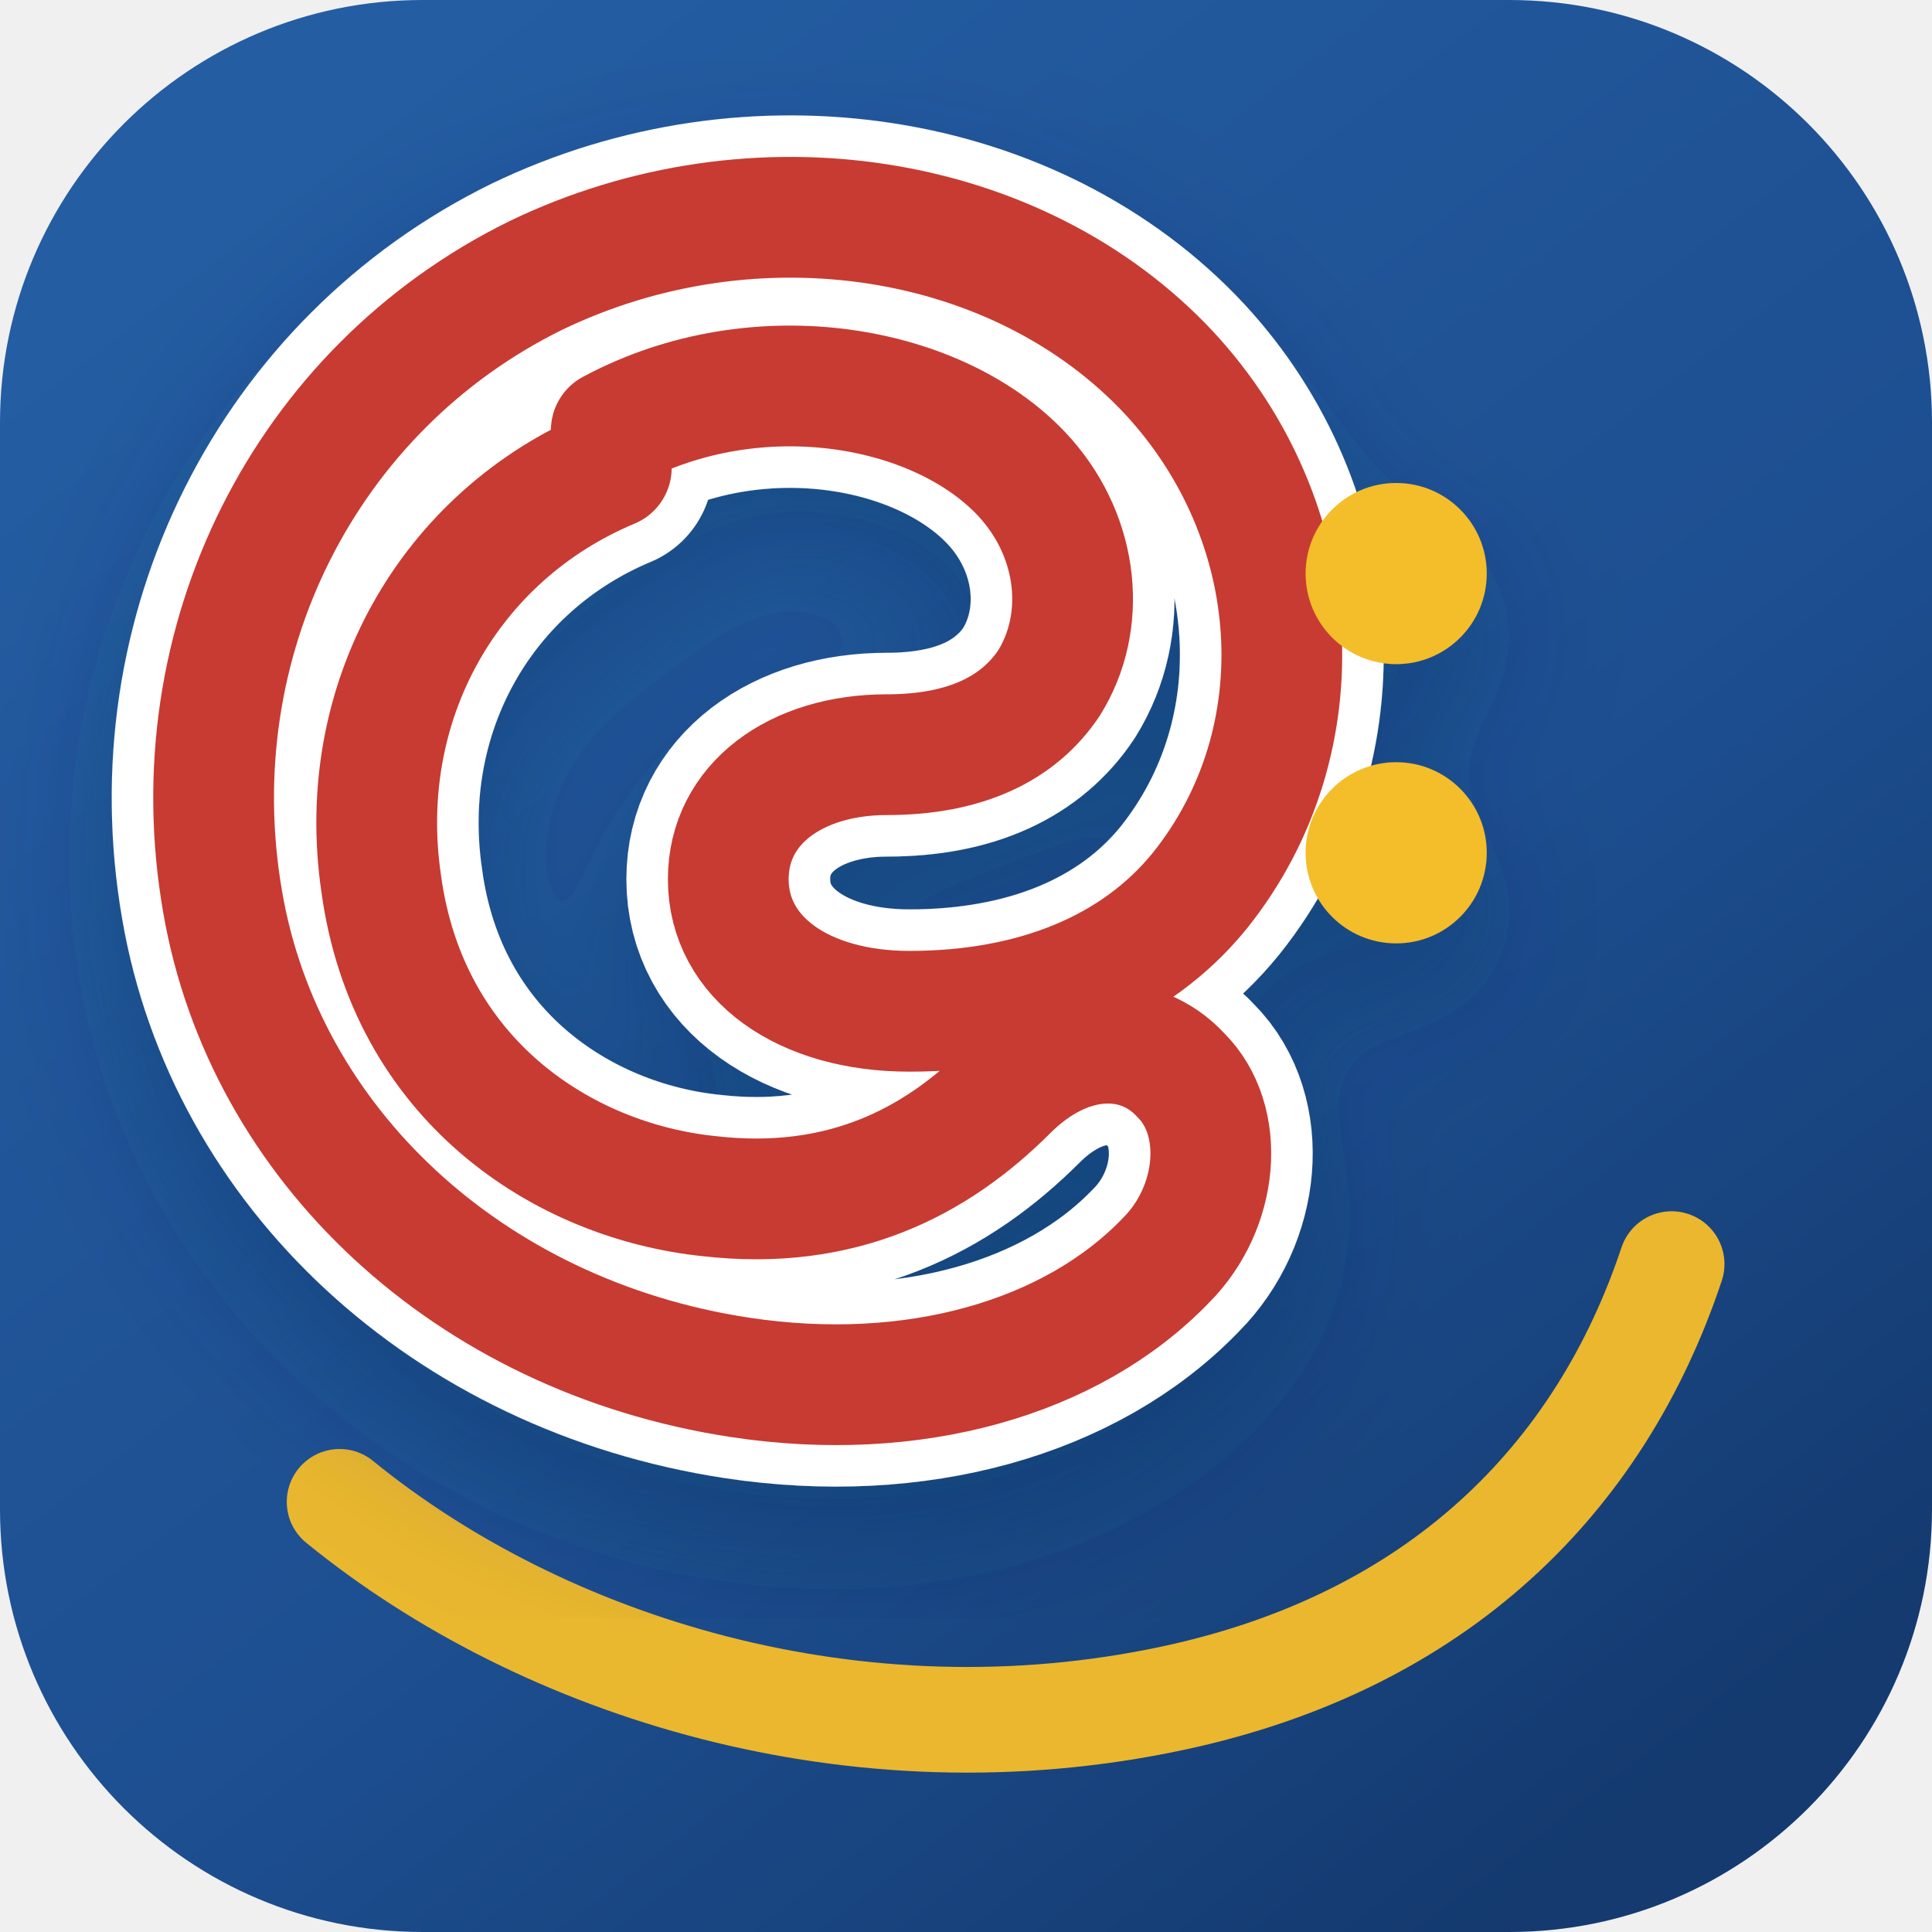
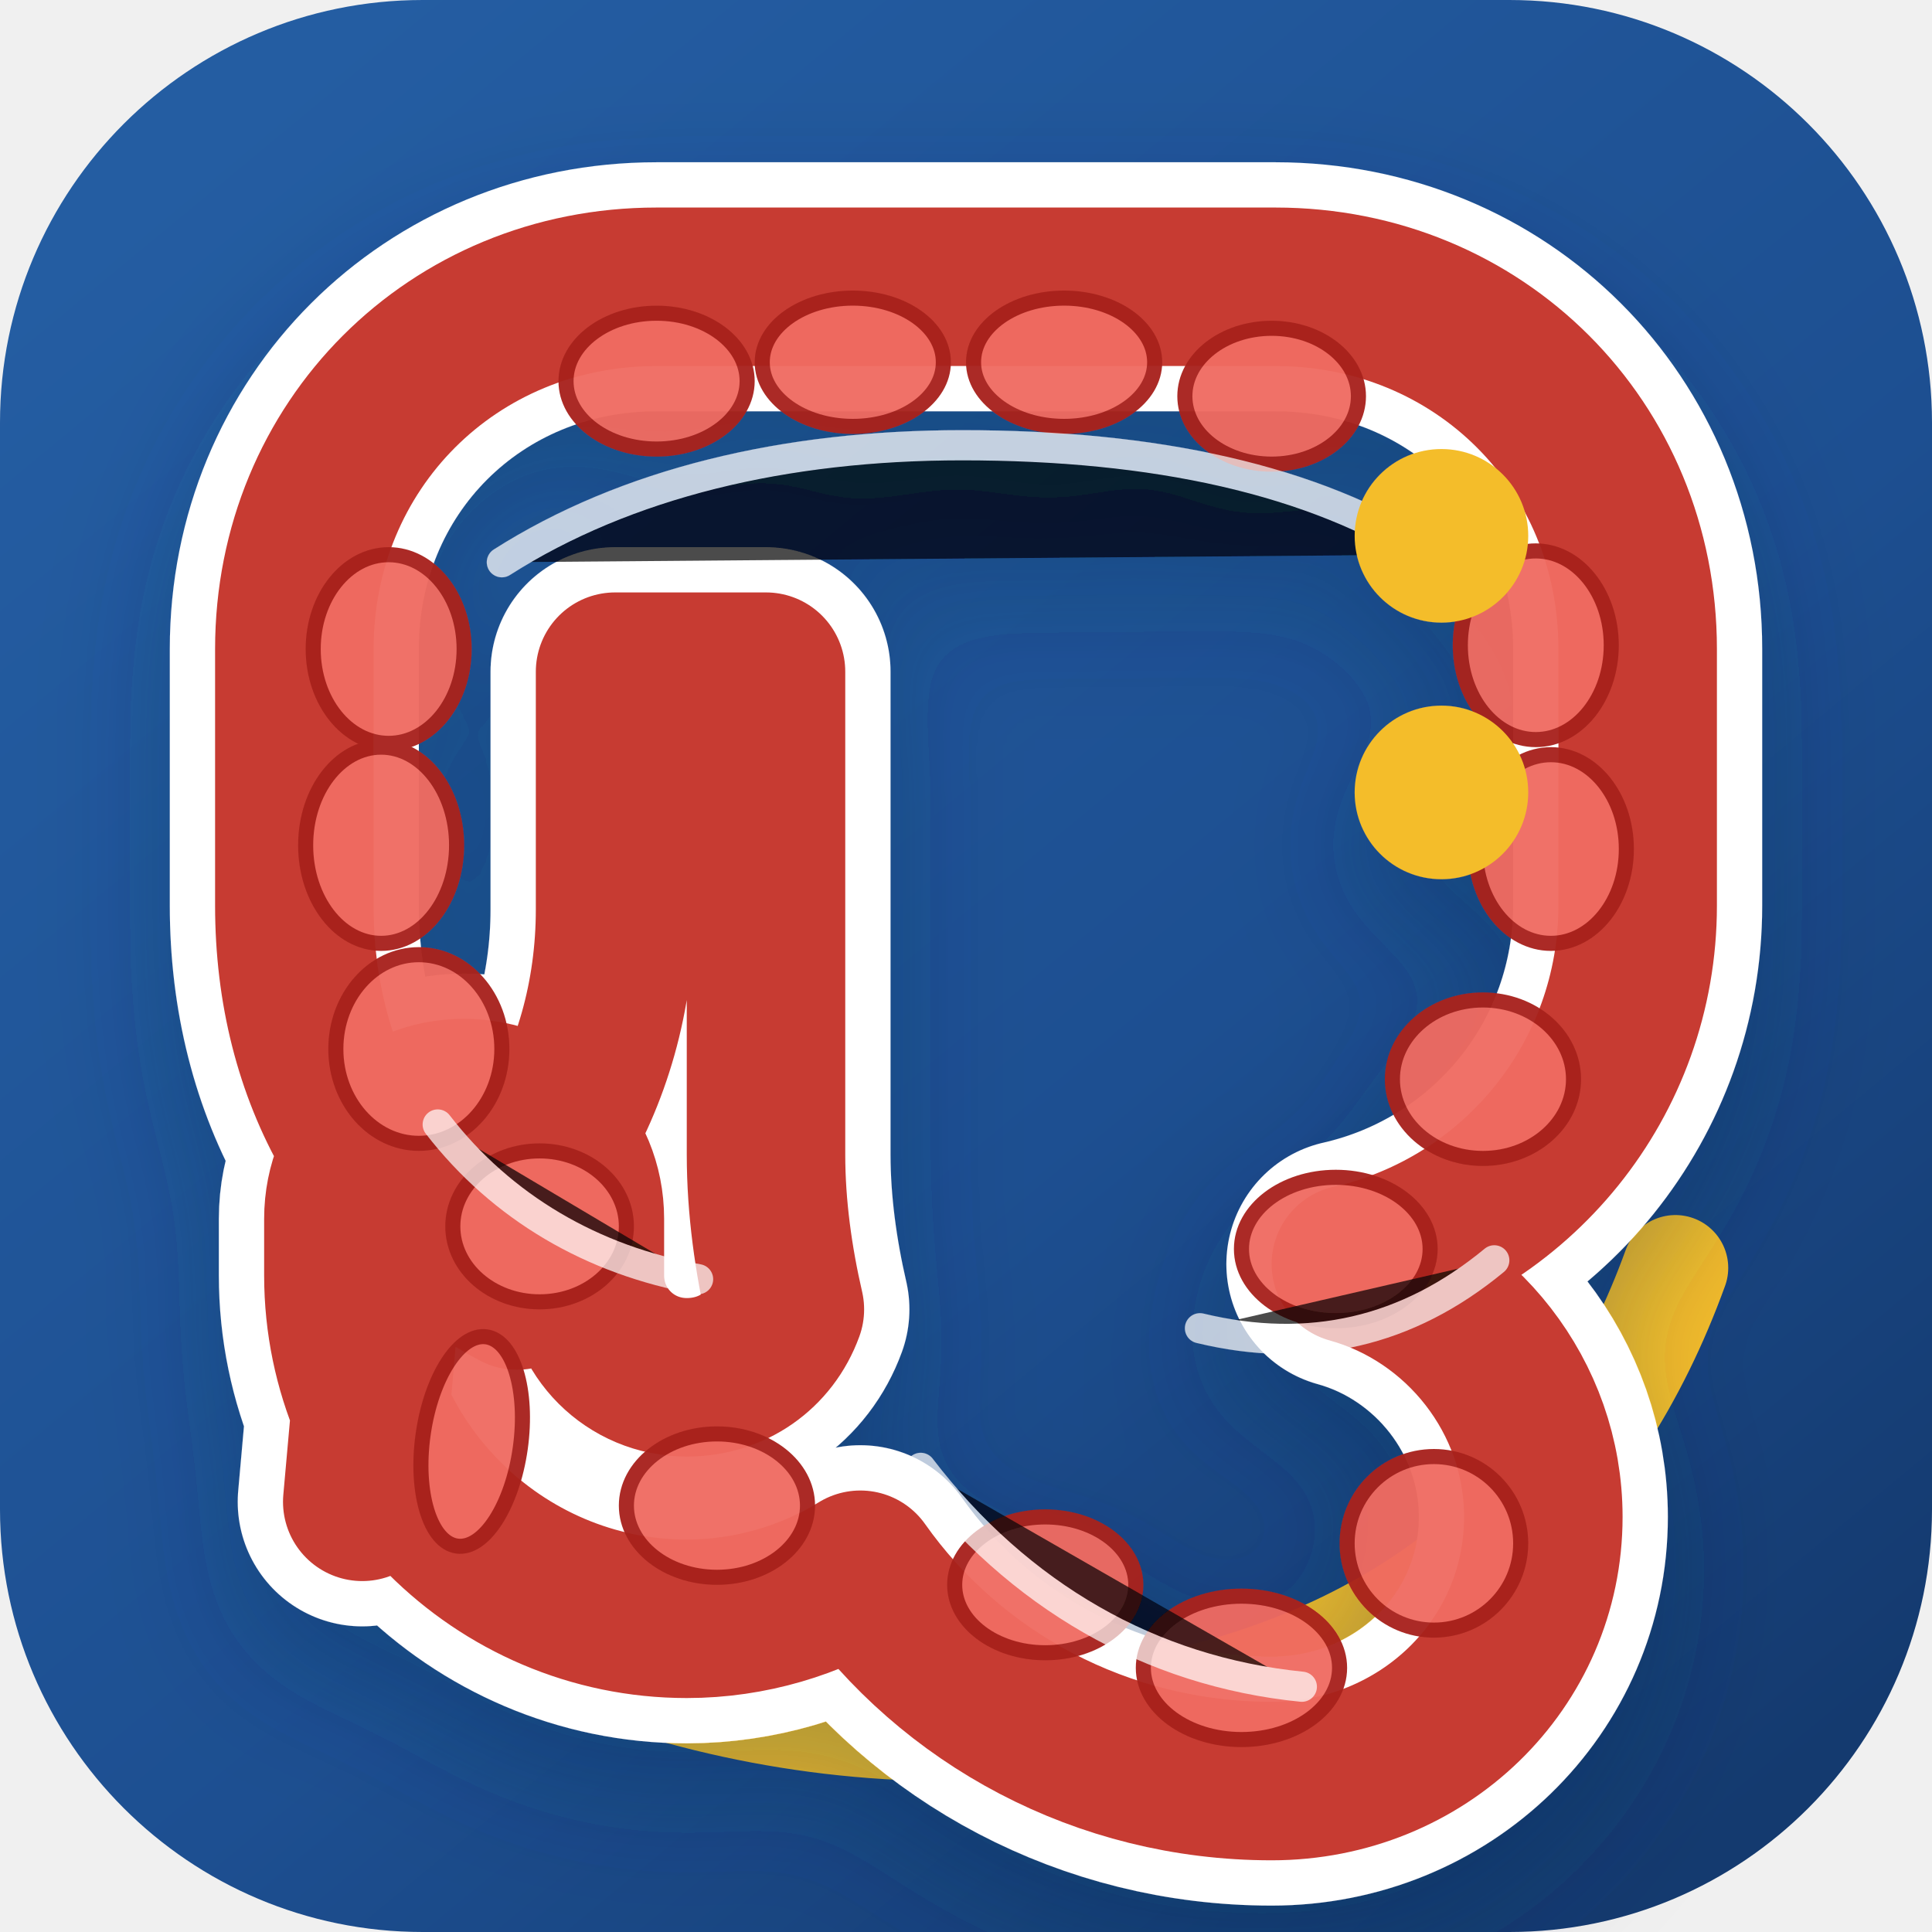
<svg xmlns="http://www.w3.org/2000/svg" viewBox="0 0 512 512" role="img" aria-labelledby="title desc">
  <defs>
-     <linearGradient id="bg" x1="84" x2="430" y1="34" y2="486" gradientUnits="userSpaceOnUse">
+     <linearGradient id="bg" x1="64" x2="448" y1="28" y2="492" gradientUnits="userSpaceOnUse">
      <stop offset="0" stop-color="#245da2" />
      <stop offset="0.58" stop-color="#1d4f91" />
      <stop offset="1" stop-color="#143a6f" />
    </linearGradient>
    <filter id="shadow" x="-20%" y="-20%" width="140%" height="140%">
-       <feDropShadow dx="0" dy="16" stdDeviation="18" flood-color="#0d2c54" flood-opacity="0.28" />
+       <feDropShadow dx="0" dy="14" stdDeviation="16" flood-color="#0d2c54" flood-opacity="0.28" />
    </filter>
  </defs>
  <rect width="512" height="512" rx="112" fill="url(#bg)" />
-   <path d="M90 398c54 44 137 70 221 52 70-15 113-58 132-115" fill="none" stroke="#f4bd2a" stroke-width="28" stroke-linecap="round" opacity="0.95" />
+   <path d="M88 402c55 44 137 68 220 50 72-15 115-58 136-116" fill="none" stroke="#f4bd2a" stroke-width="28" stroke-linecap="round" />
  <g filter="url(#shadow)">
-     <path d="M162 124c-43 18-68 62-61 110 7 52 48 79 87 83 35 4 60-9 79-28 16-16 35-16 46-4 12 12 10 35-4 49-25 26-67 38-113 31-72-11-126-62-137-126-12-69 22-136 83-166 58-28 128-17 168 26 36 39 40 97 8 137-17 21-44 32-77 32-28 0-48-14-48-35 0-20 18-33 42-33 21 0 35-7 43-19 10-16 8-38-6-54-22-25-71-34-110-13z" fill="none" stroke="#ffffff" stroke-width="54" stroke-linecap="round" stroke-linejoin="round" />
-     <path d="M162 124c-43 18-68 62-61 110 7 52 48 79 87 83 35 4 60-9 79-28 16-16 35-16 46-4 12 12 10 35-4 49-25 26-67 38-113 31-72-11-126-62-137-126-12-69 22-136 83-166 58-28 128-17 168 26 36 39 40 97 8 137-17 21-44 32-77 32-28 0-48-14-48-35 0-20 18-33 42-33 21 0 35-7 43-19 10-16 8-38-6-54-22-25-71-34-110-13z" fill="none" stroke="#c73b32" stroke-width="32" stroke-linecap="round" stroke-linejoin="round" />
-     <circle cx="370" cy="152" r="24" fill="#f4bd2a" />
-     <circle cx="370" cy="226" r="24" fill="#f4bd2a" />
+     <path d="M137 342c-38-20-59-57-59-102v-68c0-54 42-96 96-96h164c54 0 96 42 96 96v68c0 46-32 85-76 95 29 8 51 35 51 67 0 39-32 70-72 70-45 0-85-22-109-56-13 8-29 13-46 13-50 0-91-41-91-91v-15c0-18 14-32 32-32s32 14 32 32v15c0 15 12 27 27 27 12 0 22-7 26-18-3-13-5-27-5-41V178h-40v63c0 46-25 85-62 101l-5 56" fill="none" stroke="#ffffff" stroke-width="66" stroke-linecap="round" stroke-linejoin="round" />
+     <path d="M137 342c-38-20-59-57-59-102v-68c0-54 42-96 96-96h164c54 0 96 42 96 96v68c0 46-32 85-76 95 29 8 51 35 51 67 0 39-32 70-72 70-45 0-85-22-109-56-13 8-29 13-46 13-50 0-91-41-91-91v-15c0-18 14-32 32-32s32 14 32 32v15c0 15 12 27 27 27 12 0 22-7 26-18-3-13-5-27-5-41V178h-40v63c0 46-25 85-62 101l-5 56" fill="none" stroke="#c73b32" stroke-width="42" stroke-linecap="round" stroke-linejoin="round" />
+     <g fill="#ef6b61" stroke="#a8231d" stroke-width="4" opacity="0.96">
+       <ellipse cx="103" cy="172" rx="20" ry="25" />
+       <ellipse cx="101" cy="224" rx="20" ry="26" />
+       <ellipse cx="111" cy="278" rx="22" ry="25" />
+       <ellipse cx="143" cy="325" rx="23" ry="20" />
+       <ellipse cx="174" cy="101" rx="24" ry="18" />
+       <ellipse cx="226" cy="96" rx="24" ry="17" />
+       <ellipse cx="282" cy="96" rx="24" ry="17" />
+       <ellipse cx="337" cy="105" rx="23" ry="18" />
+       <ellipse cx="407" cy="171" rx="20" ry="25" />
+       <ellipse cx="411" cy="225" rx="20" ry="25" />
+       <ellipse cx="393" cy="286" rx="24" ry="21" />
+       <ellipse cx="354" cy="331" rx="25" ry="19" />
+       <ellipse cx="380" cy="409" rx="23" ry="23" />
+       <ellipse cx="329" cy="442" rx="26" ry="19" />
+       <ellipse cx="277" cy="420" rx="24" ry="18" />
+       <ellipse cx="190" cy="399" rx="24" ry="19" />
+       <ellipse cx="125" cy="382" rx="13" ry="28" transform="rotate(8 125 382)" />
+     </g>
+     <g stroke="#ffffff" stroke-width="8" stroke-linecap="round" opacity="0.7">
+       <path d="M133 149c33-21 75-31 122-31 51 0 93 9 124 29" />
+       <path d="M116 298c17 22 41 36 69 41" />
+       <path d="M318 352c29 7 55 1 78-18" />
+       <path d="M244 389c26 34 61 54 101 58" />
+     </g>
+     <circle cx="382" cy="142" r="23" fill="#f4bd2a" />
+     <circle cx="382" cy="210" r="23" fill="#f4bd2a" />
  </g>
</svg>
